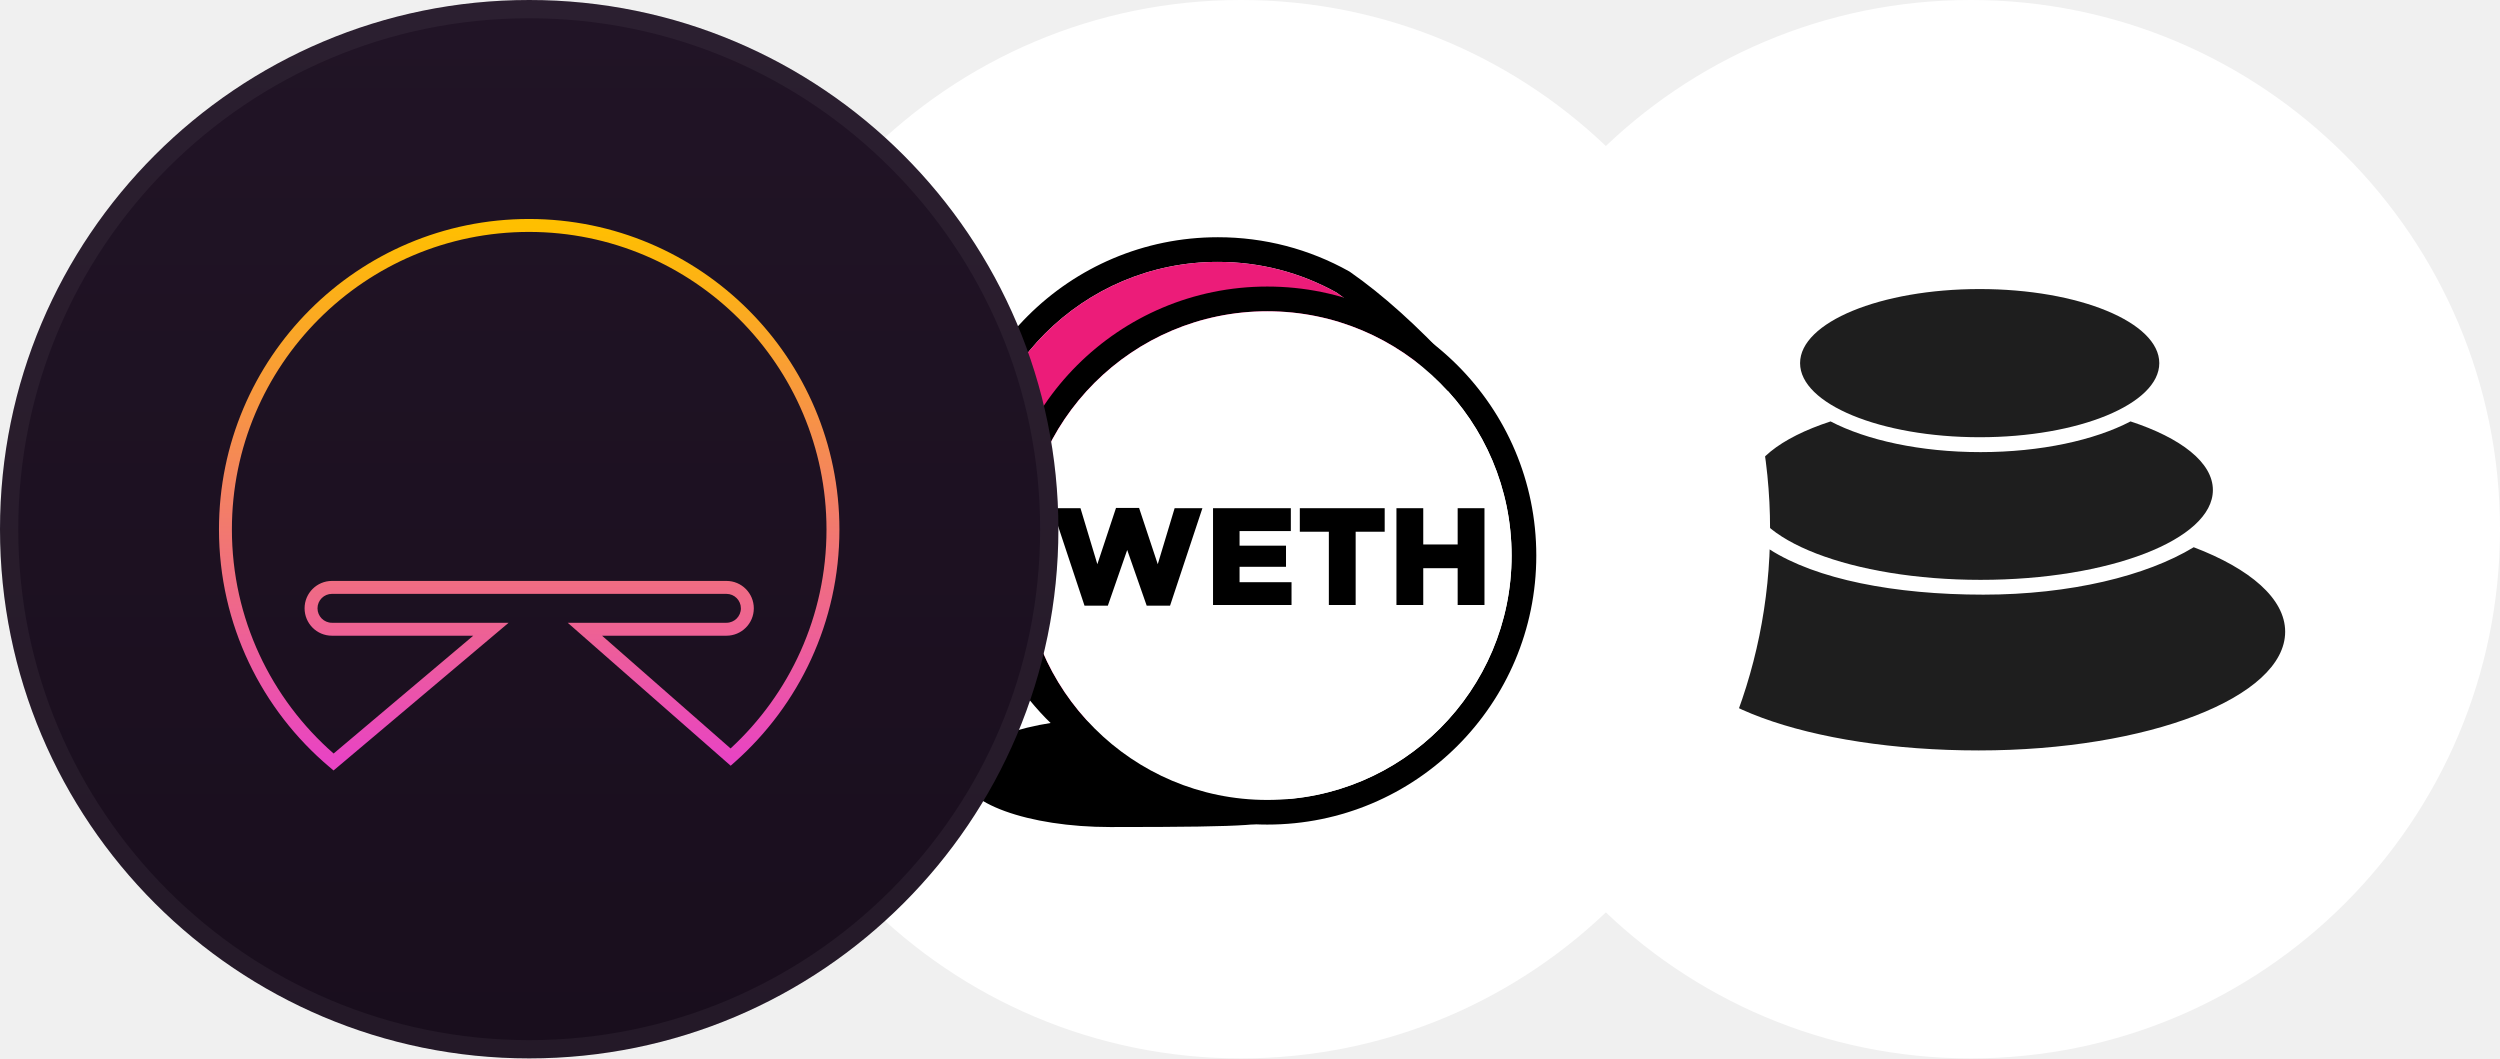
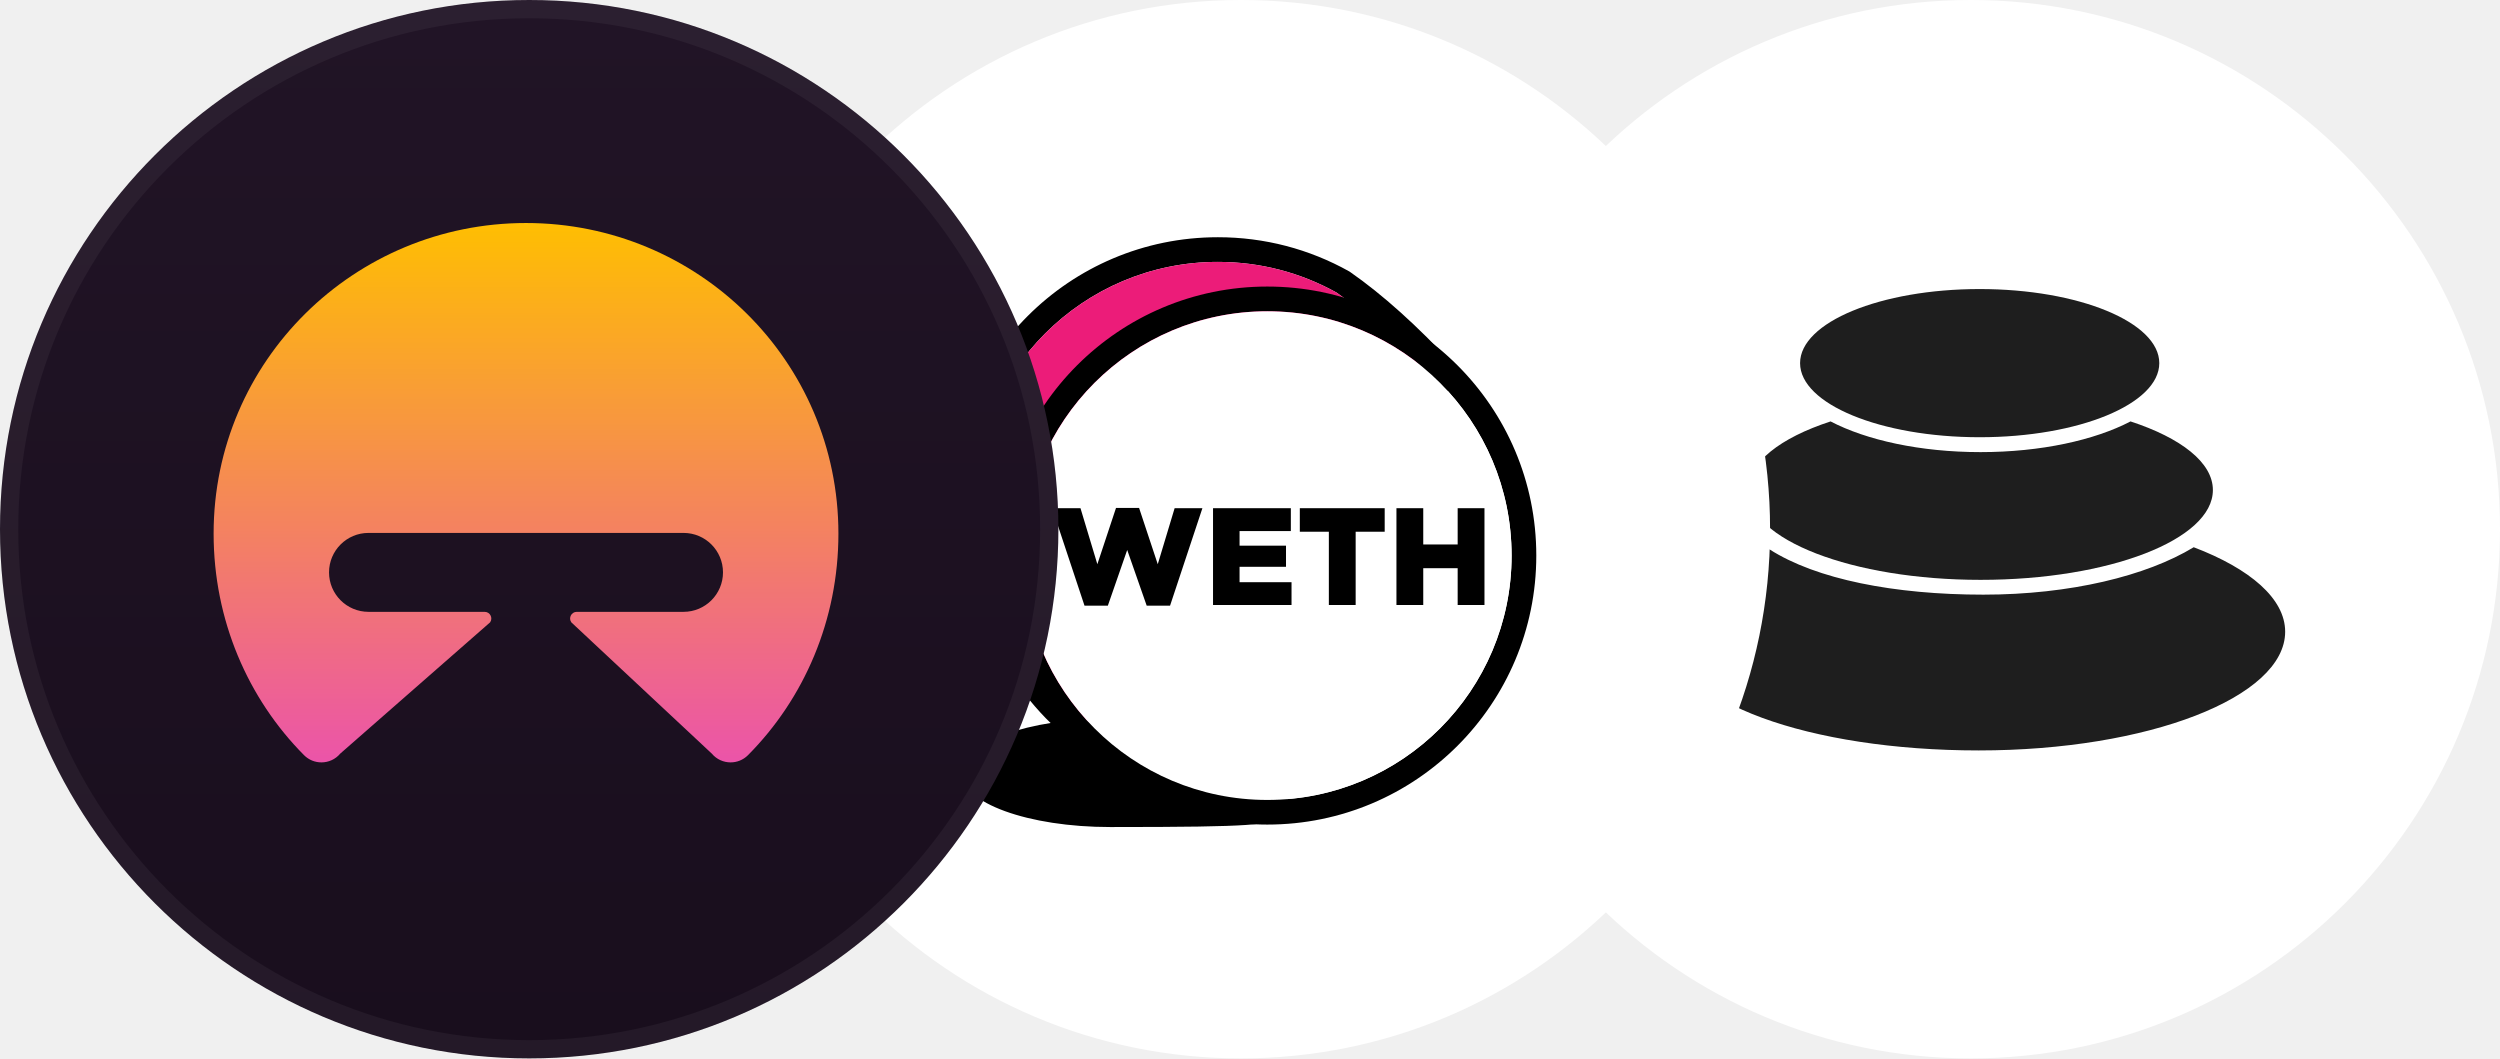
<svg xmlns="http://www.w3.org/2000/svg" width="137" height="58" viewBox="0 0 137 58" fill="none">
-   <path fill-rule="evenodd" clip-rule="evenodd" d="M108 0C124.014 0 137 12.986 137 29C137 45.014 124.014 58 108 58C91.986 58 79 45.014 79 29C79 12.986 91.986 0 108 0Z" fill="white" />
-   <path d="M108.436 41.124C99.161 41.124 91.644 38.445 91.644 34.855C91.644 32.981 93.692 31.293 96.969 30.104C99.527 31.746 103.819 32.587 108.685 32.587C113.435 32.587 117.634 31.56 120.215 29.988C123.307 31.166 125.227 32.807 125.227 34.617C125.227 38.213 117.71 41.124 108.436 41.124Z" fill="#1E1E1E" />
-   <path d="M108.535 31.776C101.505 31.776 95.804 29.572 95.804 26.852C95.804 25.344 97.561 23.993 100.316 23.094C102.282 24.12 105.229 24.776 108.535 24.776C111.841 24.776 114.787 24.12 116.753 23.094C119.514 23.998 121.266 25.344 121.266 26.852C121.272 29.572 115.57 31.776 108.535 31.776Z" fill="#1E1E1E" />
-   <path d="M108.486 23.96C103.052 23.96 98.644 22.139 98.644 19.9C98.644 17.661 103.052 15.84 108.486 15.84C113.921 15.84 118.329 17.661 118.329 19.9C118.329 22.139 113.921 23.96 108.486 23.96Z" fill="#1E1E1E" />
-   <circle cx="68" cy="29" r="29" fill="white" />
-   <circle cx="68" cy="29" r="28.5" stroke="white" stroke-opacity="0.05" />
-   <path d="M60.845 45.322C69.14 45.322 69.14 45.198 70.546 44.781C72.384 44.235 65.357 39.371 60.845 39.371C56.333 39.371 52.676 40.703 52.676 42.346C52.676 43.99 56.334 45.322 60.845 45.322Z" fill="black" />
-   <path d="M79.68 20.022L80.062 20.433L79.728 20.884C68.91 35.51 62.679 42.133 60.035 41.244C58.424 40.703 56.809 39.076 55.194 36.714C54.626 35.883 54.093 35.009 53.608 34.139C53.285 33.559 53.012 33.031 52.87 32.733C52.689 32.353 52.613 32.119 52.552 31.812C52.548 31.793 52.548 31.793 52.545 31.775C52.52 31.645 52.511 31.603 52.492 31.532C52.166 30.305 52 29.034 52 27.742C52 19.6 58.6 13 66.742 13C69.293 13 71.751 13.649 73.929 14.868L73.985 14.903C75.769 16.145 77.666 17.851 79.68 20.022ZM73.24 16.032C71.269 14.936 69.049 14.352 66.742 14.352C59.347 14.352 53.352 20.347 53.352 27.742C53.352 28.917 53.504 30.071 53.799 31.185C53.828 31.295 53.842 31.358 53.873 31.517C53.876 31.534 53.876 31.534 53.879 31.55C53.918 31.748 53.959 31.875 54.091 32.151C54.221 32.422 54.481 32.925 54.79 33.48C55.256 34.317 55.768 35.157 56.31 35.95C57.77 38.085 59.217 39.543 60.465 39.962C62.13 40.522 68.399 33.886 78.305 20.532C76.507 18.634 74.817 17.134 73.24 16.032Z" fill="black" />
-   <path d="M73.24 16.031C71.269 14.935 69.049 14.352 66.742 14.352C59.347 14.352 53.352 20.346 53.352 27.741C53.352 28.916 53.504 30.07 53.799 31.184C53.828 31.294 53.842 31.357 53.873 31.517C53.876 31.533 53.876 31.533 53.879 31.549C53.918 31.747 53.959 31.874 54.091 32.15C54.221 32.422 54.481 32.925 54.79 33.479C55.256 34.316 55.768 35.156 56.31 35.95C57.77 38.084 59.217 39.542 60.465 39.961C62.13 40.521 68.399 33.885 78.305 20.532C76.507 18.633 74.817 17.133 73.24 16.031Z" fill="#EC1C79" />
-   <path d="M69.447 45.187C61.305 45.187 54.705 38.587 54.705 30.445C54.705 22.303 61.305 15.703 69.447 15.703C77.589 15.703 84.189 22.303 84.189 30.445C84.189 38.587 77.589 45.187 69.447 45.187ZM69.447 43.834C76.842 43.834 82.836 37.84 82.836 30.445C82.836 23.05 76.842 17.056 69.447 17.056C62.052 17.056 56.057 23.05 56.057 30.445C56.057 37.84 62.052 43.834 69.447 43.834Z" fill="black" />
-   <path d="M69.447 43.837C76.842 43.837 82.836 37.843 82.836 30.448C82.836 23.053 76.842 17.059 69.447 17.059C62.052 17.059 56.058 23.053 56.058 30.448C56.058 37.843 62.052 43.837 69.447 43.837Z" fill="white" />
-   <path fill-rule="evenodd" clip-rule="evenodd" d="M59.431 33.191L57.658 27.851H59.211L60.135 30.919L61.157 27.836H62.422L63.445 30.919L64.369 27.851H65.891L64.119 33.191H62.839L61.771 30.138L60.71 33.191H59.431ZM66.474 33.153V27.851H70.738V29.101H67.928V29.904H70.473V31.062H67.928V31.903H70.776V33.153H66.474ZM72.821 33.153V29.139H71.23V27.851H75.881V29.139H74.29V33.153H72.821ZM76.525 33.153V27.851H77.994V29.835H79.88V27.851H81.349V33.153H79.88V31.138H77.994V33.153H76.525Z" fill="black" />
-   <path d="M52.879 26.255C52.505 26.068 52.353 25.613 52.54 25.239C52.727 24.865 53.182 24.713 53.556 24.9L55.72 25.982C56.094 26.169 56.246 26.624 56.059 26.998C55.872 27.373 55.417 27.524 55.043 27.337L52.879 26.255Z" fill="black" />
-   <path d="M52.63 29.844C52.25 29.668 52.084 29.218 52.259 28.839C52.435 28.459 52.885 28.293 53.264 28.468L55.428 29.467C55.808 29.642 55.974 30.092 55.799 30.472C55.623 30.852 55.173 31.018 54.794 30.842L52.63 29.844Z" fill="black" />
-   <circle cx="29" cy="29" r="29" fill="url(#paint0_linear_15201_118706)" />
-   <circle cx="29" cy="29" r="28.5" stroke="white" stroke-opacity="0.05" />
-   <path fill-rule="evenodd" clip-rule="evenodd" d="M28.995 12.709C19.999 12.709 12.708 20.006 12.708 29.01C12.708 33.907 14.864 38.3 18.282 41.293L25.934 34.837H18.19C17.355 34.837 16.691 34.158 16.691 33.336C16.691 32.501 17.369 31.835 18.19 31.835H39.81C40.645 31.835 41.309 32.514 41.309 33.336C41.309 34.172 40.631 34.837 39.81 34.837H32.993L40.035 41.015C43.264 38.037 45.292 33.766 45.292 29.02C45.292 20.016 37.992 12.719 28.995 12.709ZM12 29.01C12 19.614 19.608 12 28.995 12H28.995C38.382 12.01 46 19.624 46 29.02C46 34.09 43.782 38.64 40.274 41.755L40.041 41.962L31.111 34.128H39.81C40.244 34.128 40.601 33.776 40.601 33.336C40.601 32.902 40.25 32.544 39.81 32.544H18.19C17.756 32.544 17.399 32.896 17.399 33.336C17.399 33.77 17.75 34.128 18.19 34.128H27.873L18.279 42.222L18.051 42.029C14.35 38.905 12 34.232 12 29.01Z" fill="url(#paint1_linear_15201_118706)" />
+   <g clip-path="url(#clip0_395_227)">
+     <path fill-rule="evenodd" clip-rule="evenodd" d="M108 0C124.014 0 137 12.986 137 29C137 45.014 124.014 58 108 58C91.986 58 79 45.014 79 29C79 12.986 91.986 0 108 0Z" fill="white" />
+     <path d="M108.436 41.124C99.161 41.124 91.644 38.445 91.644 34.855C91.644 32.981 93.692 31.293 96.969 30.104C99.527 31.746 103.819 32.587 108.685 32.587C113.435 32.587 117.634 31.56 120.215 29.988C123.307 31.166 125.227 32.807 125.227 34.617C125.227 38.213 117.71 41.124 108.436 41.124Z" fill="#1E1E1E" />
+     <path d="M108.535 31.776C101.505 31.776 95.804 29.572 95.804 26.852C95.804 25.344 97.561 23.993 100.316 23.094C102.282 24.12 105.229 24.776 108.535 24.776C111.841 24.776 114.787 24.12 116.753 23.094C119.514 23.998 121.266 25.344 121.266 26.852C121.272 29.572 115.57 31.776 108.535 31.776Z" fill="#1E1E1E" />
+     <path d="M108.486 23.96C103.052 23.96 98.644 22.139 98.644 19.9C98.644 17.661 103.052 15.84 108.486 15.84C113.921 15.84 118.329 17.661 118.329 19.9C118.329 22.139 113.921 23.96 108.486 23.96Z" fill="#1E1E1E" />
+     <path d="M68 58C84.016 58 97 45.016 97 29C97 12.984 84.016 0 68 0C51.984 0 39 12.984 39 29C39 45.016 51.984 58 68 58Z" fill="white" />
+     <path d="M68 57.5C83.74 57.5 96.5 44.74 96.5 29C96.5 13.26 83.74 0.5 68 0.5C52.26 0.5 39.5 13.26 39.5 29C39.5 44.74 52.26 57.5 68 57.5Z" stroke="white" stroke-opacity="0.05" />
+     <path d="M60.845 45.322C69.14 45.322 69.14 45.198 70.546 44.781C72.384 44.235 65.357 39.371 60.845 39.371C56.333 39.371 52.676 40.703 52.676 42.346C52.676 43.99 56.334 45.322 60.845 45.322Z" fill="black" />
+     <path d="M79.68 20.022L80.062 20.433L79.728 20.884C68.91 35.51 62.679 42.133 60.035 41.244C58.424 40.703 56.809 39.076 55.194 36.714C54.626 35.883 54.093 35.009 53.608 34.139C53.285 33.559 53.012 33.031 52.87 32.733C52.689 32.353 52.613 32.119 52.552 31.812C52.548 31.793 52.548 31.793 52.545 31.775C52.52 31.645 52.511 31.603 52.492 31.532C52.166 30.305 52 29.034 52 27.742C52 19.6 58.6 13 66.742 13C69.293 13 71.751 13.649 73.929 14.868L73.985 14.903C75.769 16.145 77.666 17.851 79.68 20.022ZM73.24 16.032C71.269 14.936 69.049 14.352 66.742 14.352C59.347 14.352 53.352 20.347 53.352 27.742C53.352 28.917 53.504 30.071 53.799 31.185C53.828 31.295 53.842 31.358 53.873 31.517C53.876 31.534 53.876 31.534 53.879 31.55C53.918 31.748 53.959 31.875 54.091 32.151C54.221 32.422 54.481 32.925 54.79 33.48C55.256 34.317 55.768 35.157 56.31 35.95C57.77 38.085 59.217 39.543 60.465 39.962C62.13 40.522 68.399 33.886 78.305 20.532C76.507 18.634 74.817 17.134 73.24 16.032Z" fill="black" />
+     <path d="M73.24 16.031C71.269 14.935 69.049 14.352 66.742 14.352C59.347 14.352 53.352 20.346 53.352 27.741C53.352 28.916 53.504 30.07 53.799 31.184C53.828 31.294 53.842 31.357 53.873 31.517C53.876 31.533 53.876 31.533 53.879 31.549C53.918 31.747 53.959 31.874 54.091 32.15C54.221 32.422 54.481 32.925 54.79 33.479C55.256 34.316 55.768 35.156 56.31 35.95C57.77 38.084 59.217 39.542 60.465 39.961C62.13 40.521 68.399 33.885 78.305 20.532C76.507 18.633 74.817 17.133 73.24 16.031Z" fill="#EC1C79" />
+     <path d="M69.447 45.187C61.305 45.187 54.705 38.587 54.705 30.445C54.705 22.303 61.305 15.703 69.447 15.703C77.589 15.703 84.189 22.303 84.189 30.445C84.189 38.587 77.589 45.187 69.447 45.187ZM69.447 43.834C76.842 43.834 82.836 37.84 82.836 30.445C82.836 23.05 76.842 17.056 69.447 17.056C62.052 17.056 56.057 23.05 56.057 30.445C56.057 37.84 62.052 43.834 69.447 43.834Z" fill="black" />
+     <path d="M69.447 43.837C76.842 43.837 82.836 37.843 82.836 30.448C82.836 23.053 76.842 17.059 69.447 17.059C62.052 17.059 56.058 23.053 56.058 30.448C56.058 37.843 62.052 43.837 69.447 43.837Z" fill="white" />
+     <path fill-rule="evenodd" clip-rule="evenodd" d="M59.431 33.191L57.658 27.851H59.211L60.135 30.919L61.157 27.836H62.422L63.445 30.919L64.369 27.851H65.891L64.119 33.191H62.839L61.771 30.138L60.71 33.191H59.431ZM66.474 33.153V27.851H70.738V29.101H67.928V29.904H70.473V31.062H67.928V31.903H70.776V33.153H66.474ZM72.821 33.153V29.139H71.23V27.851H75.881V29.139H74.29V33.153H72.821ZM76.525 33.153V27.851H77.994V29.835H79.88V27.851H81.349V33.153H79.88V31.138H77.994V33.153H76.525Z" fill="black" />
+     <path d="M52.879 26.255C52.505 26.068 52.353 25.613 52.54 25.239C52.727 24.865 53.182 24.713 53.556 24.9L55.72 25.982C56.094 26.169 56.246 26.624 56.059 26.998C55.872 27.373 55.417 27.524 55.043 27.337L52.879 26.255Z" fill="black" />
+     <path d="M52.63 29.844C52.25 29.668 52.084 29.218 52.259 28.839C52.435 28.459 52.885 28.293 53.264 28.468L55.428 29.467C55.808 29.642 55.974 30.092 55.799 30.472C55.623 30.852 55.173 31.018 54.794 30.842L52.63 29.844Z" fill="black" />
+     <path d="M29 58C45.016 58 58 45.016 58 29C58 12.984 45.016 0 29 0C12.984 0 0 12.984 0 29C0 45.016 12.984 58 29 58Z" fill="url(#paint0_linear_395_227)" />
+     <path d="M29 57.5C44.74 57.5 57.5 44.74 57.5 29C57.5 13.26 44.74 0.5 29 0.5C13.26 0.5 0.5 13.26 0.5 29C0.5 44.74 13.26 57.5 29 57.5Z" stroke="white" stroke-opacity="0.05" />
+     <path d="M45.945 29.243C45.945 33.982 44.064 38.289 40.99 41.383C40.726 41.648 40.381 41.779 40.037 41.779C39.654 41.779 39.273 41.617 39.006 41.298L31.308 34.104C31.139 33.862 31.312 33.529 31.607 33.529H37.457C38.652 33.529 39.62 32.56 39.62 31.366C39.62 30.172 38.652 29.204 37.457 29.204H20.194C19 29.204 18.031 30.172 18.031 31.366C18.031 32.56 19 33.529 20.194 33.529H26.559C26.854 33.529 27.027 33.862 26.858 34.104L18.645 41.298C18.378 41.617 17.997 41.779 17.614 41.779C17.27 41.779 16.925 41.648 16.661 41.383C13.588 38.288 11.706 33.982 11.706 29.243C11.706 19.759 19.425 12.221 28.826 12.221C38.227 12.221 45.945 19.759 45.945 29.243Z" fill="url(#paint1_linear_395_227)" />
+   </g>
  <defs>
-     <linearGradient id="paint0_linear_15201_118706" x1="29" y1="0" x2="29" y2="58" gradientUnits="userSpaceOnUse">
+     <linearGradient id="paint0_linear_395_227" x1="29" y1="0" x2="29" y2="58" gradientUnits="userSpaceOnUse">
      <stop stop-color="#211426" />
      <stop offset="1" stop-color="#190E1D" />
    </linearGradient>
-     <linearGradient id="paint1_linear_15201_118706" x1="29" y1="12.354" x2="29" y2="41.759" gradientUnits="userSpaceOnUse">
-       <stop stop-color="#FFBF00" />
+     <linearGradient id="paint1_linear_395_227" x1="28.825" y1="11.637" x2="28.825" y2="46.538" gradientUnits="userSpaceOnUse">
+       <stop offset="0.01" stop-color="#FFBF00" />
      <stop offset="1" stop-color="#E843C4" />
    </linearGradient>
+     <clipPath id="clip0_395_227">
+       <rect width="137" height="58" fill="white" />
+     </clipPath>
  </defs>
</svg>
